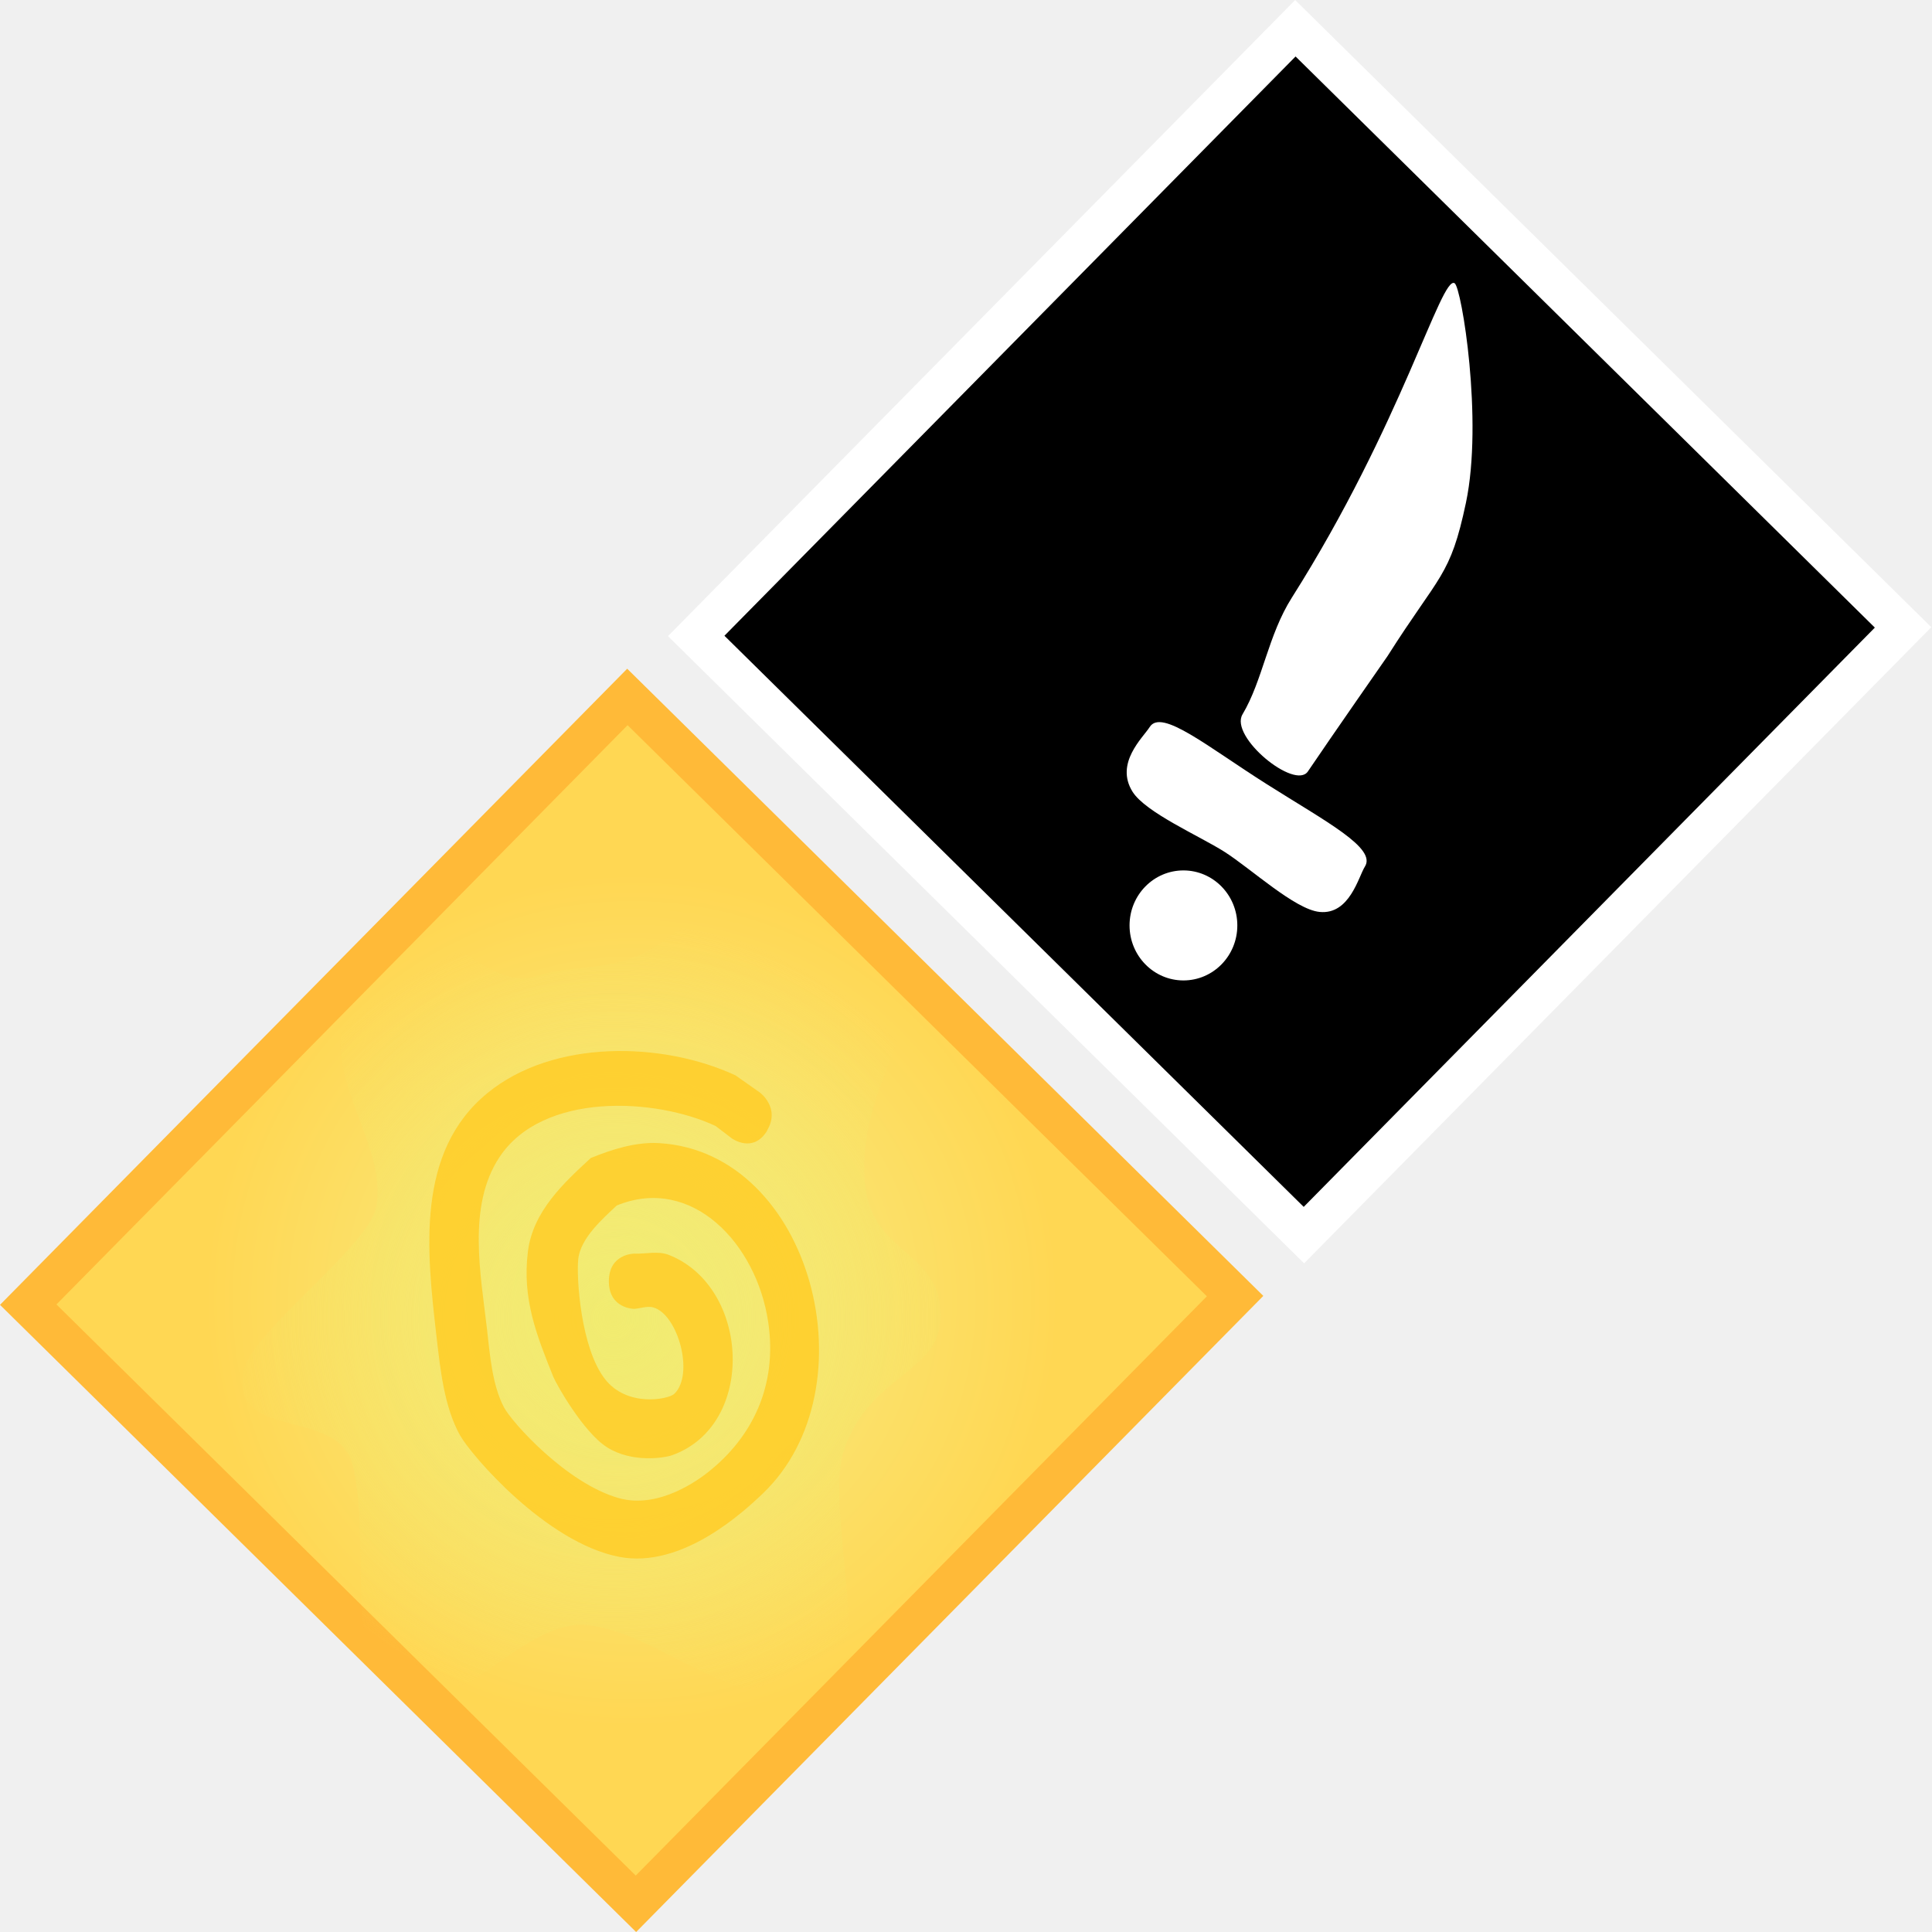
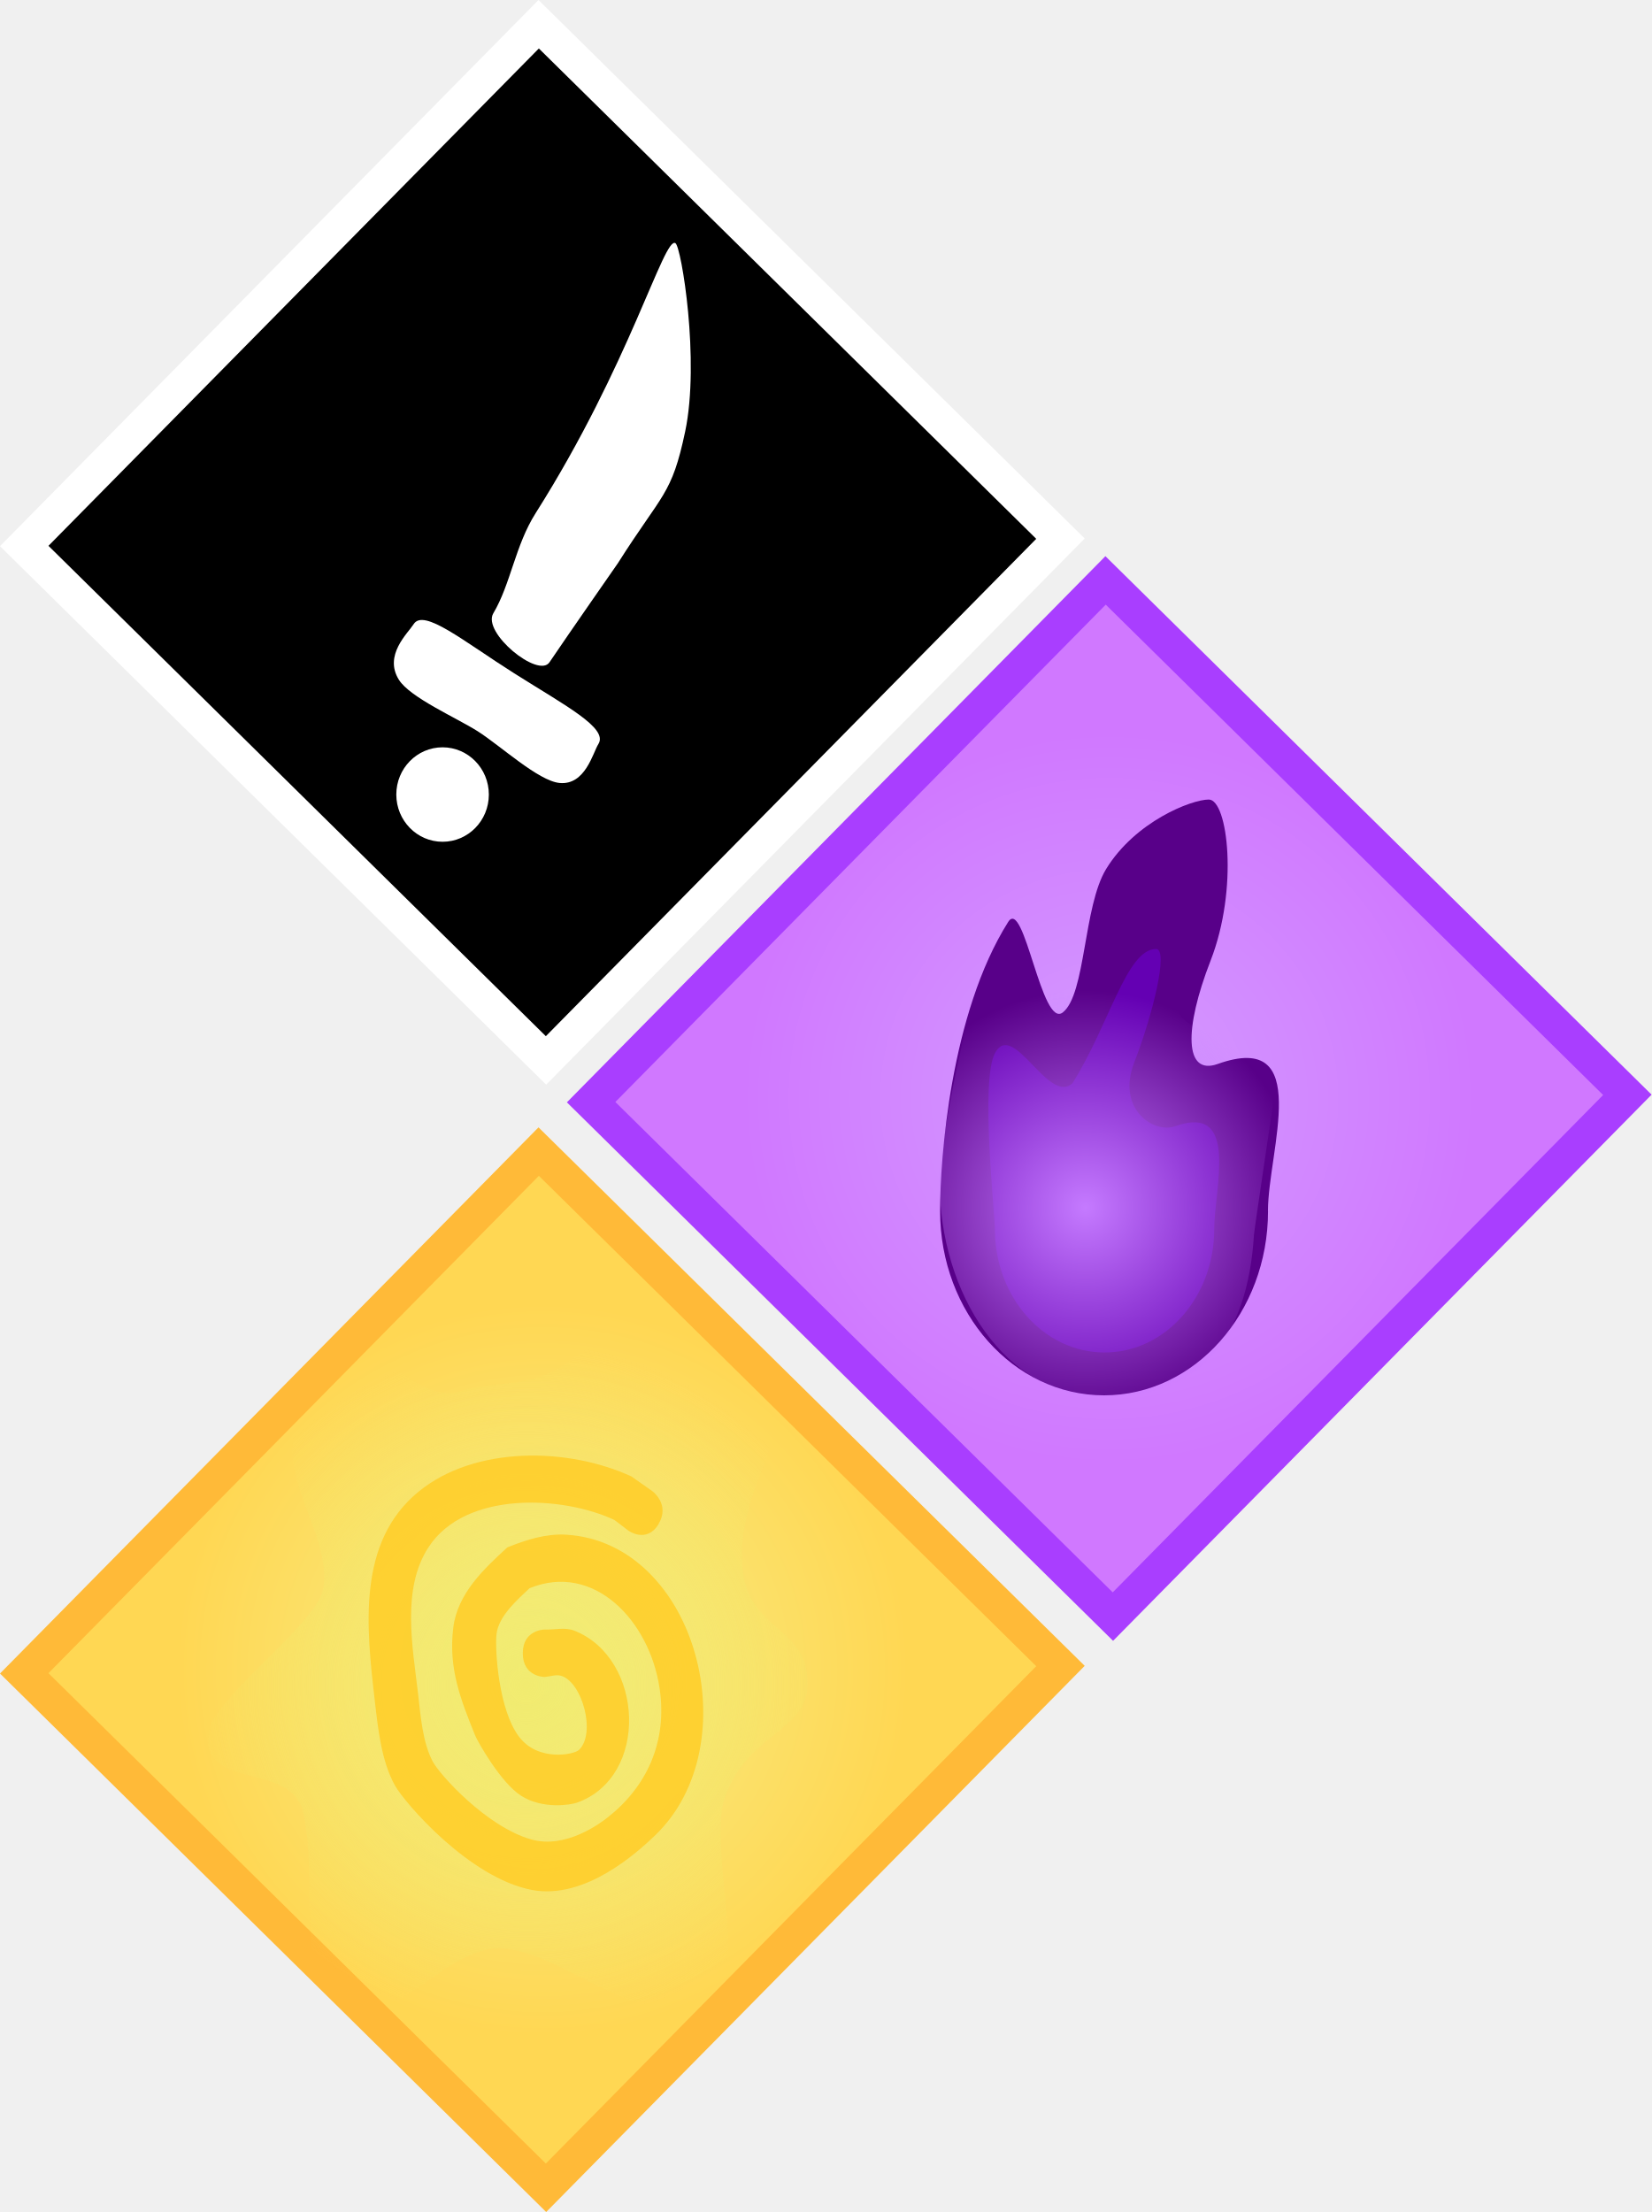
- <svg xmlns="http://www.w3.org/2000/svg" version="1.1" width="24.191" height="24.2" viewBox="0,0,24.191,24.2">
+ <svg xmlns="http://www.w3.org/2000/svg" version="1.1" width="24.094" height="32.271" viewBox="0,0,24.094,32.271">
  <defs>
-     <radialGradient cx="330.728" cy="230.344" r="5.345" gradientUnits="userSpaceOnUse" id="color-1">
+     <radialGradient cx="338.998" cy="222.01" r="5.345" gradientUnits="userSpaceOnUse" id="color-1">
+       <stop offset="0" stop-color="#d49cff" />
+       <stop offset="1" stop-color="#d078ff" />
+     </radialGradient>
+     <radialGradient cx="338.652" cy="223.601" r="3.168" gradientUnits="userSpaceOnUse" id="color-2">
+       <stop offset="0" stop-color="#c57aff" />
+       <stop offset="1" stop-color="#c57aff" stop-opacity="0" />
+     </radialGradient>
+     <radialGradient cx="330.728" cy="230.344" r="5.345" gradientUnits="userSpaceOnUse" id="color-3">
      <stop offset="0" stop-color="#f6ee89" />
      <stop offset="1" stop-color="#ffd753" />
    </radialGradient>
-     <radialGradient cx="330.495" cy="230.57" r="4.99" gradientUnits="userSpaceOnUse" id="color-2">
+     <radialGradient cx="330.495" cy="230.57" r="4.99" gradientUnits="userSpaceOnUse" id="color-4">
      <stop offset="0" stop-color="#f0eb6c" stop-opacity="0.863" />
      <stop offset="1" stop-color="#f0eb6c" stop-opacity="0" />
    </radialGradient>
  </defs>
-   <g transform="translate(-322.8154,-214.0552)">
+   <g transform="translate(-322.8155,-205.9844)">
    <g stroke-miterlimit="10">
      <g>
-         <path d="M323.169,230.397l7.505,-7.612l7.612,7.505l-7.505,7.612z" fill="url(#color-1)" stroke="#ffba38" stroke-width="0.5" />
+         <path d="M331.439,222.064l7.505,-7.612l7.612,7.505l-7.505,7.612z" fill="url(#color-1)" stroke="#a93eff" stroke-width="0.5" />
+         <g stroke="none" stroke-width="0">
+           <g>
+             <path d="M341.314,223.652c0,1.485 -1.071,2.689 -2.392,2.689c-1.321,0 -2.392,-1.204 -2.392,-2.689c0,-0.761 0.15,-2.88 0.993,-4.217c0.233,-0.37 0.488,1.567 0.798,1.319c0.335,-0.267 0.297,-1.546 0.632,-2.093c0.423,-0.69 1.242,-1.012 1.497,-1.012c0.277,0 0.436,1.298 0.026,2.35c-0.39,1.002 -0.382,1.681 0.103,1.508c1.404,-0.501 0.734,1.268 0.734,2.145z" fill="#580089" />
+             <path d="M340.529,223.917c0,0.994 -0.716,1.799 -1.6,1.799c-0.884,0 -1.6,-0.805 -1.6,-1.799c0,-0.23 -0.215,-2.172 0.003,-2.572c0.265,-0.485 0.78,0.765 1.129,0.443c0.537,-0.852 0.789,-1.959 1.22,-1.959c0.185,0 -0.045,0.952 -0.319,1.656c-0.261,0.671 0.276,1.045 0.601,0.929c0.939,-0.335 0.566,0.917 0.566,1.503z" fill="#6400b3" />
+           </g>
+           <path d="M341.11,223.984c-0.092,1.551 -0.811,2.386 -2.187,2.386c-1.435,0 -2.401,-1.505 -2.401,-3.152c0,-0.64 0.549,-3.391 0.965,-3.846c0.326,-0.357 0.717,1.414 1.046,1.067c0.332,-0.349 0.716,-1.478 1.157,-1.478c0.883,0 0.104,0.702 0.286,1.689c0.111,0.6 1.469,0.362 1.479,0.975c0,0.019 -0.34,2.289 -0.344,2.357z" fill="url(#color-2)" />
+         </g>
+       </g>
+       <g>
+         <path d="M323.169,230.397l7.505,-7.612l7.612,7.505l-7.505,7.612z" fill="url(#color-3)" stroke="#ffba38" stroke-width="0.5" />
        <g stroke="none">
-           <path d="M333.378,234.709c-0.893,1.326 -2.098,-0.173 -3.189,-0.296c-0.89,-0.101 -1.662,1.345 -2.479,0.795c-0.575,-0.387 -0.254,-1.823 -0.472,-2.783c-0.174,-0.763 -1.531,-0.293 -1.373,-1.193c0.086,-0.486 1.581,-1.57 1.665,-2.066c0.101,-0.593 -0.332,-1.19 -0.432,-1.817c-0.083,-0.514 0.141,-1.083 0.358,-1.404c0.616,-0.914 1.324,0.573 2.065,0.337c0.498,-0.159 0.986,-0.042 1.496,-0.367c0.27,-0.172 0.647,-0.555 1.048,-0.56c0.685,-0.01 1.442,0.494 1.861,0.776c0.743,0.5 -0.45,1.509 -0.267,2.82c0.118,0.84 0.982,0.783 0.937,1.644c-0.035,0.651 -0.908,0.708 -1.211,1.629c-0.2,0.61 0.205,2.169 -0.008,2.485z" fill="url(#color-2)" stroke-width="0" />
+           <path d="M333.378,234.709c-0.893,1.326 -2.098,-0.173 -3.189,-0.296c-0.89,-0.101 -1.662,1.345 -2.479,0.795c-0.575,-0.387 -0.254,-1.823 -0.472,-2.783c-0.174,-0.763 -1.531,-0.293 -1.373,-1.193c0.086,-0.486 1.581,-1.57 1.665,-2.066c0.101,-0.593 -0.332,-1.19 -0.432,-1.817c-0.083,-0.514 0.141,-1.083 0.358,-1.404c0.616,-0.914 1.324,0.573 2.065,0.337c0.498,-0.159 0.986,-0.042 1.496,-0.367c0.27,-0.172 0.647,-0.555 1.048,-0.56c0.685,-0.01 1.442,0.494 1.861,0.776c0.743,0.5 -0.45,1.509 -0.267,2.82c0.118,0.84 0.982,0.783 0.937,1.644c-0.035,0.651 -0.908,0.708 -1.211,1.629c-0.2,0.61 0.205,2.169 -0.008,2.485z" fill="url(#color-4)" stroke-width="0" />
          <path d="M332.424,228.219c-0.176,0.288 -0.441,0.096 -0.441,0.096l-0.203,-0.155c-0.749,-0.353 -2.167,-0.433 -2.71,0.392c-0.403,0.611 -0.233,1.467 -0.154,2.156c0.036,0.313 0.064,0.694 0.212,0.975c0.1,0.189 0.782,0.951 1.437,1.137c0.509,0.145 1.017,-0.244 1.115,-0.321c0.562,-0.441 0.876,-1.093 0.758,-1.883c-0.146,-0.987 -0.959,-1.845 -1.897,-1.461c-0.167,0.158 -0.457,0.407 -0.483,0.676c-0.023,0.234 0.032,1.104 0.332,1.494c0.278,0.363 0.799,0.259 0.872,0.189c0.253,-0.243 0.046,-0.991 -0.26,-1.081c-0.078,-0.023 -0.161,0.011 -0.242,0.017c0,0 -0.318,0 -0.318,-0.346c0,-0.346 0.318,-0.346 0.318,-0.346c0.145,0.006 0.299,-0.038 0.436,0.017c1.017,0.403 1.096,2.135 0.035,2.509c-0.087,0.031 -0.496,0.101 -0.813,-0.101c-0.297,-0.189 -0.634,-0.789 -0.672,-0.882c-0.208,-0.519 -0.392,-0.973 -0.318,-1.57c0.063,-0.508 0.46,-0.868 0.788,-1.171c0.273,-0.111 0.566,-0.203 0.857,-0.186c1.912,0.113 2.683,3.074 1.291,4.395c-0.224,0.212 -1,0.941 -1.793,0.787c-0.915,-0.177 -1.852,-1.272 -1.992,-1.52c-0.201,-0.357 -0.249,-0.837 -0.296,-1.241c-0.123,-1.066 -0.262,-2.311 0.638,-3.048c0.828,-0.678 2.195,-0.645 3.107,-0.222l0.305,0.215c0,0 0.264,0.192 0.088,0.48z" fill-opacity="0.863" fill="#ffcd28" stroke-width="0.5" />
        </g>
      </g>
      <g>
-         <path d="M331.536,222.021l7.505,-7.612l7.612,7.505l-7.505,7.612z" fill="#000000" stroke="#ffffff" stroke-width="0.5" />
+         <path d="M323.169,213.95l7.505,-7.612l7.612,7.505l-7.505,7.612z" fill="#000000" stroke="#ffffff" stroke-width="0.5" />
        <g fill="#ffffff" stroke="none" stroke-width="0">
-           <path d="M339.198,223.718c-0.162,0.239 -0.986,-0.434 -0.819,-0.715c0.254,-0.426 0.319,-0.991 0.618,-1.462c1.376,-2.173 1.872,-4.043 2.039,-3.938c0.087,0.055 0.359,1.716 0.142,2.748c-0.197,0.933 -0.329,0.891 -0.983,1.923c0,0 -0.708,1.016 -0.997,1.444z" />
-           <path d="M339.912,224.91c-0.081,0.128 -0.191,0.606 -0.568,0.568c-0.309,-0.031 -0.86,-0.543 -1.194,-0.755c-0.311,-0.197 -0.984,-0.49 -1.148,-0.75c-0.225,-0.358 0.129,-0.677 0.215,-0.812c0.148,-0.233 0.726,0.249 1.468,0.718c0.741,0.469 1.375,0.798 1.227,1.031z" />
-           <path d="M338.314,225.647c0,0.381 -0.302,0.689 -0.675,0.689c-0.373,0 -0.675,-0.309 -0.675,-0.689c0,-0.381 0.302,-0.689 0.675,-0.689c0.373,0 0.675,0.309 0.675,0.689z" />
+           <path d="M330.831,215.647c-0.162,0.239 -0.986,-0.434 -0.819,-0.715c0.254,-0.426 0.319,-0.991 0.618,-1.462c1.376,-2.173 1.872,-4.043 2.039,-3.938c0.087,0.055 0.359,1.716 0.142,2.748c-0.197,0.933 -0.329,0.891 -0.983,1.923c0,0 -0.708,1.016 -0.997,1.444z" />
+           <path d="M331.545,216.839c-0.081,0.128 -0.191,0.606 -0.568,0.568c-0.309,-0.031 -0.86,-0.543 -1.194,-0.755c-0.311,-0.197 -0.984,-0.49 -1.148,-0.75c-0.225,-0.358 0.129,-0.677 0.215,-0.812c0.148,-0.233 0.726,0.249 1.468,0.718c0.741,0.469 1.375,0.798 1.227,1.031z" />
+           <path d="M329.947,217.576c0,0.381 -0.302,0.689 -0.675,0.689c-0.373,0 -0.675,-0.309 -0.675,-0.689c0,-0.381 0.302,-0.689 0.675,-0.689c0.373,0 0.675,0.309 0.675,0.689z" />
        </g>
      </g>
      <path d="" fill-opacity="0.51" fill="#000000" stroke-opacity="0.741" stroke="#797979" stroke-width="0.5" />
      <g fill="#ffffff" stroke="none" stroke-width="0">
        <path d="" />
        <path d="" />
        <path d="" />
        <path d="" />
      </g>
      <path d="" fill-opacity="0.51" fill="#000000" stroke-opacity="0.741" stroke="#797979" stroke-width="0.5" />
      <g fill="#ffffff" stroke="none" stroke-width="0">
        <path d="" />
        <path d="" />
        <path d="" />
        <path d="" />
      </g>
      <path d="" fill-opacity="0.51" fill="#000000" stroke-opacity="0.741" stroke="#797979" stroke-width="0.5" />
      <g fill="#ffffff" stroke="none" stroke-width="0">
        <path d="" />
        <path d="" />
        <path d="" />
        <path d="" />
      </g>
      <path d="" fill-opacity="0.51" fill="#000000" stroke-opacity="0.741" stroke="#797979" stroke-width="0.5" />
      <g fill="#ffffff" stroke="none" stroke-width="0">
        <path d="" />
        <path d="" />
        <path d="" />
        <path d="" />
      </g>
      <path d="" fill-opacity="0.51" fill="#000000" stroke-opacity="0.741" stroke="#797979" stroke-width="0.5" />
      <g fill="#ffffff" stroke="none" stroke-width="0">
        <path d="" />
        <path d="" />
        <path d="" />
        <path d="" />
      </g>
      <path d="" fill-opacity="0.51" fill="#000000" stroke-opacity="0.741" stroke="#797979" stroke-width="0.5" />
      <g fill="#ffffff" stroke="none" stroke-width="0">
        <path d="" />
        <path d="" />
        <path d="" />
        <path d="" />
      </g>
      <path d="" fill-opacity="0.51" fill="#000000" stroke-opacity="0.741" stroke="#797979" stroke-width="0.5" />
      <g fill="#ffffff" stroke="none" stroke-width="0">
        <path d="" />
        <path d="" />
        <path d="" />
        <path d="" />
      </g>
      <path d="" fill-opacity="0.51" fill="#000000" stroke-opacity="0.741" stroke="#797979" stroke-width="0.5" />
      <g fill="#ffffff" stroke="none" stroke-width="0">
        <path d="" />
        <path d="" />
        <path d="" />
        <path d="" />
      </g>
      <path d="" fill-opacity="0.51" fill="#000000" stroke-opacity="0.741" stroke="#797979" stroke-width="0.5" />
      <g fill="#ffffff" stroke="none" stroke-width="0">
        <path d="" />
        <path d="" />
        <path d="" />
        <path d="" />
      </g>
      <path d="" fill-opacity="0.51" fill="#000000" stroke-opacity="0.741" stroke="#797979" stroke-width="0.5" />
      <g fill="#ffffff" stroke="none" stroke-width="0">
        <path d="" />
        <path d="" />
        <path d="" />
        <path d="" />
      </g>
      <path d="" fill-opacity="0.51" fill="#000000" stroke-opacity="0.741" stroke="#797979" stroke-width="0.5" />
      <g fill="#ffffff" stroke="none" stroke-width="0">
        <path d="" />
        <path d="" />
        <path d="" />
        <path d="" />
      </g>
      <path d="" fill-opacity="0.51" fill="#000000" stroke-opacity="0.741" stroke="#797979" stroke-width="0.5" />
      <g fill="#ffffff" stroke="none" stroke-width="0">
        <path d="" />
        <path d="" />
        <path d="" />
        <path d="" />
      </g>
    </g>
  </g>
</svg>
